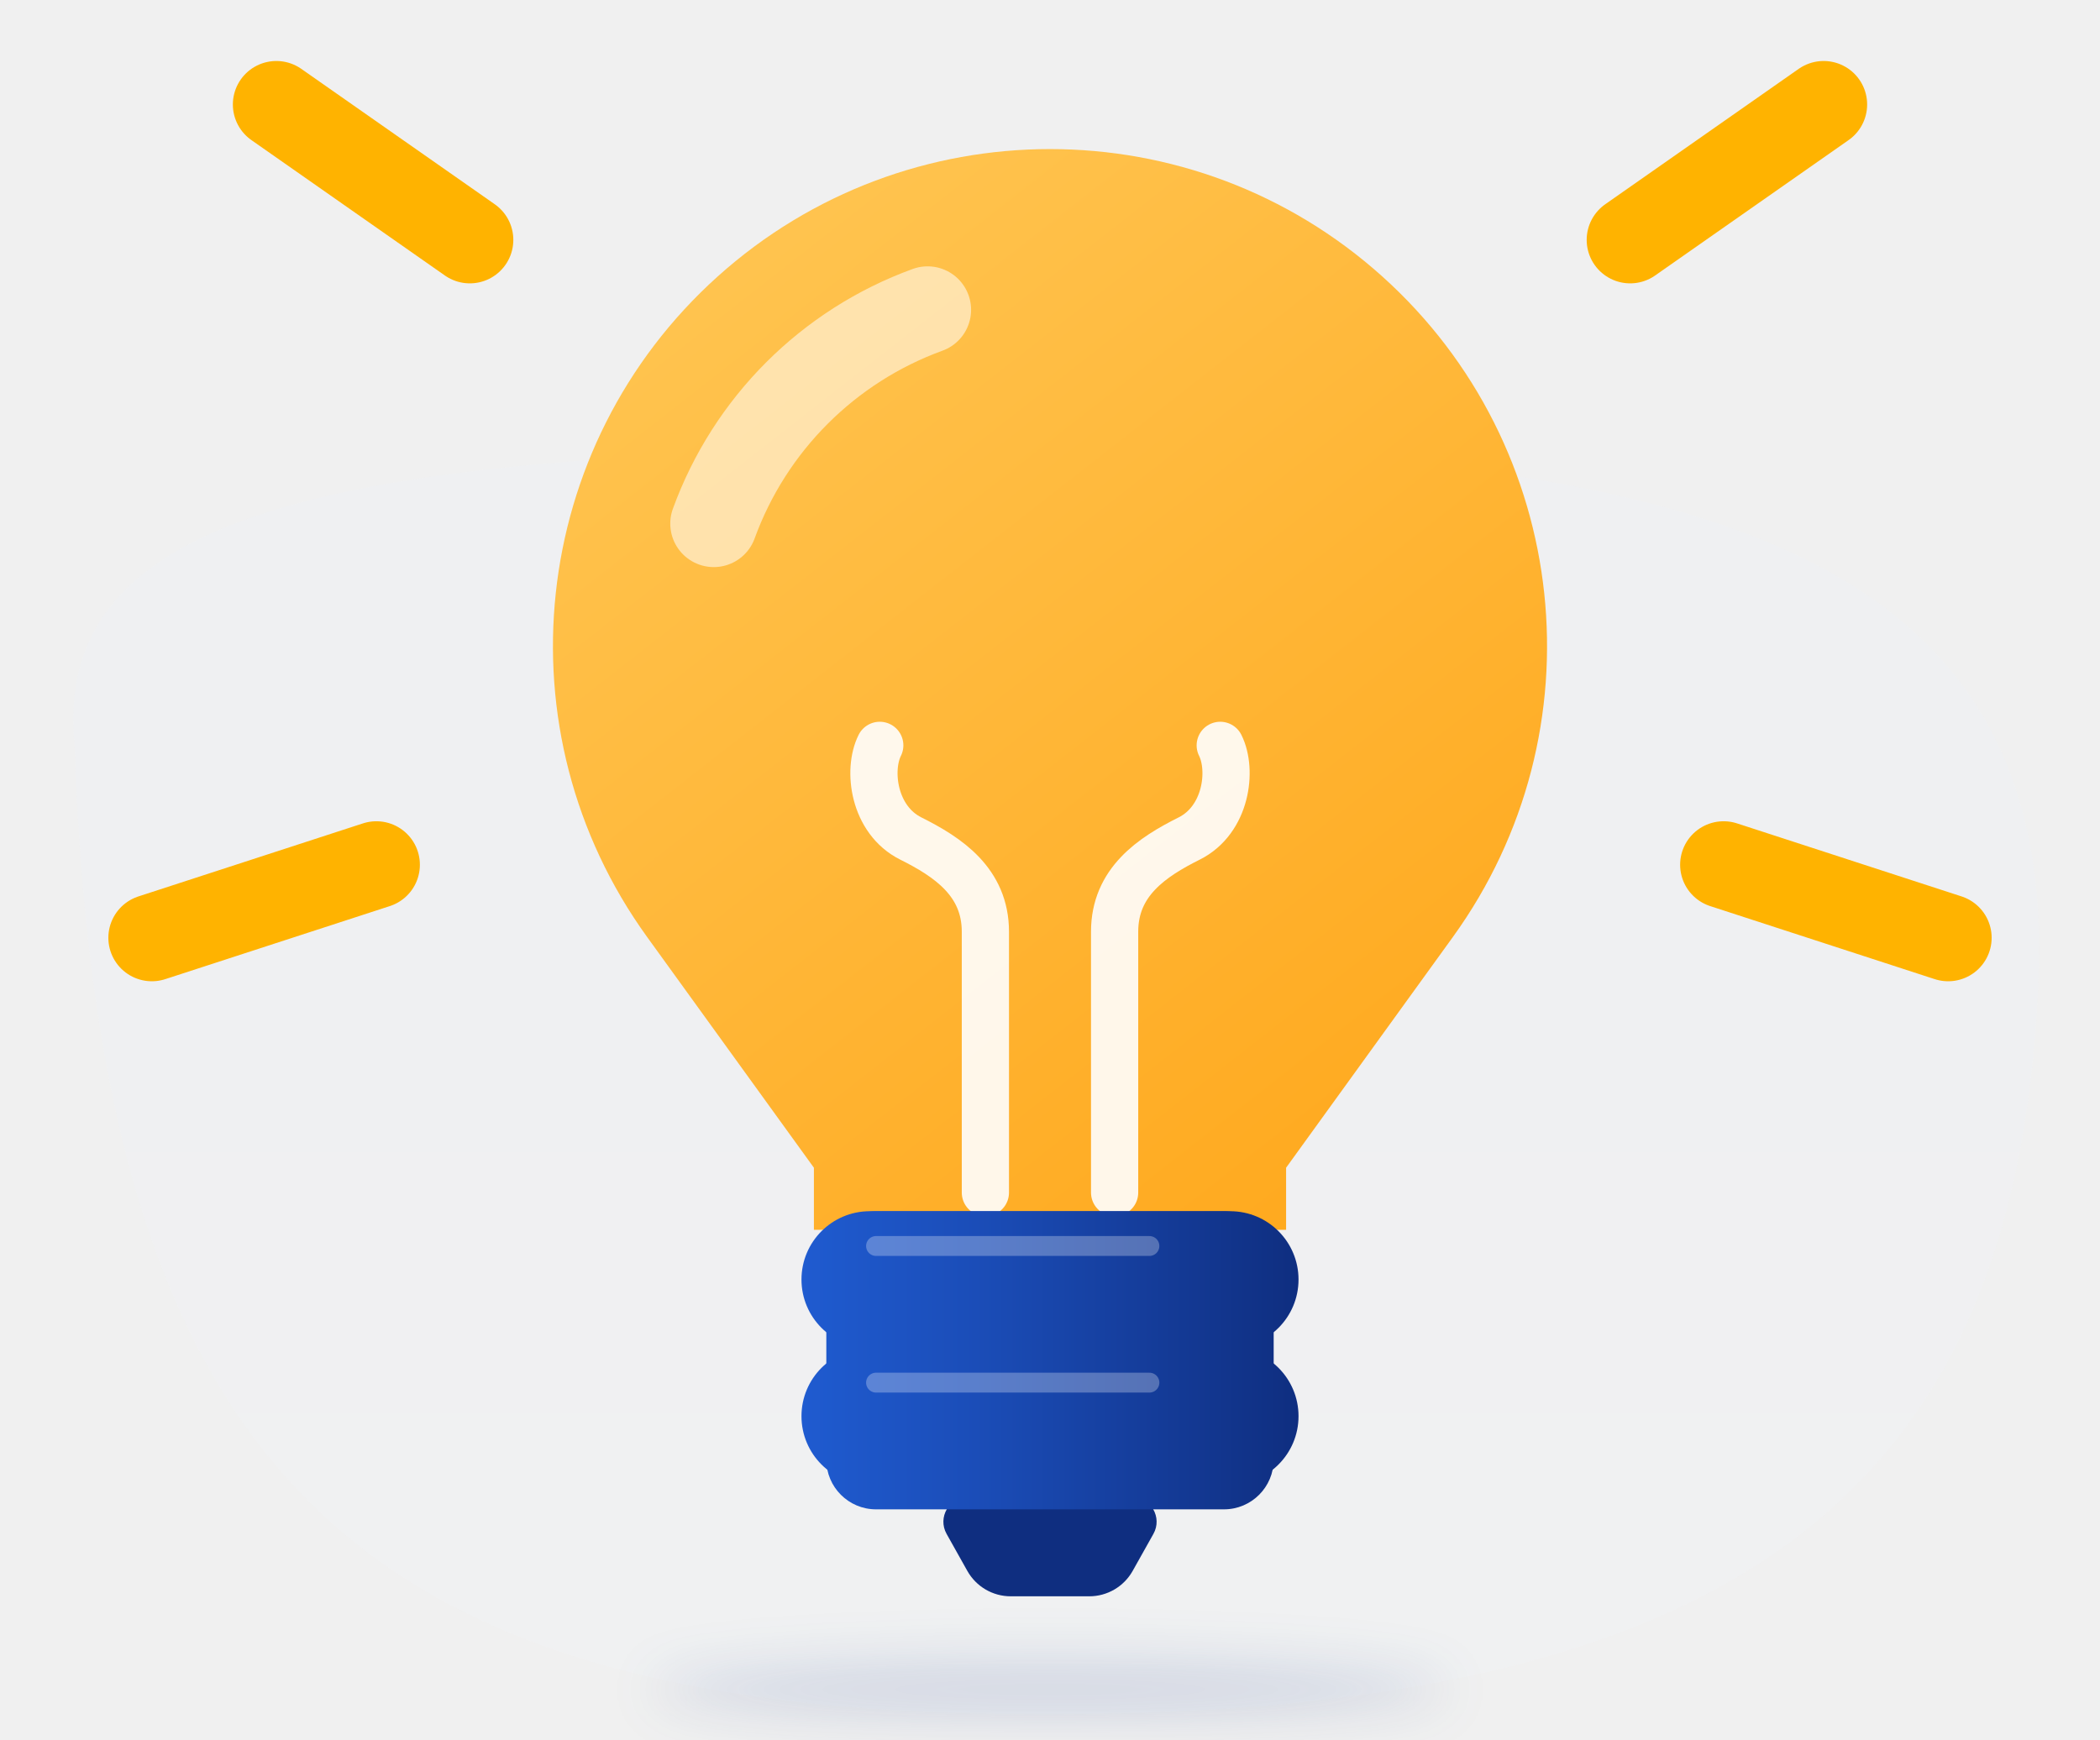
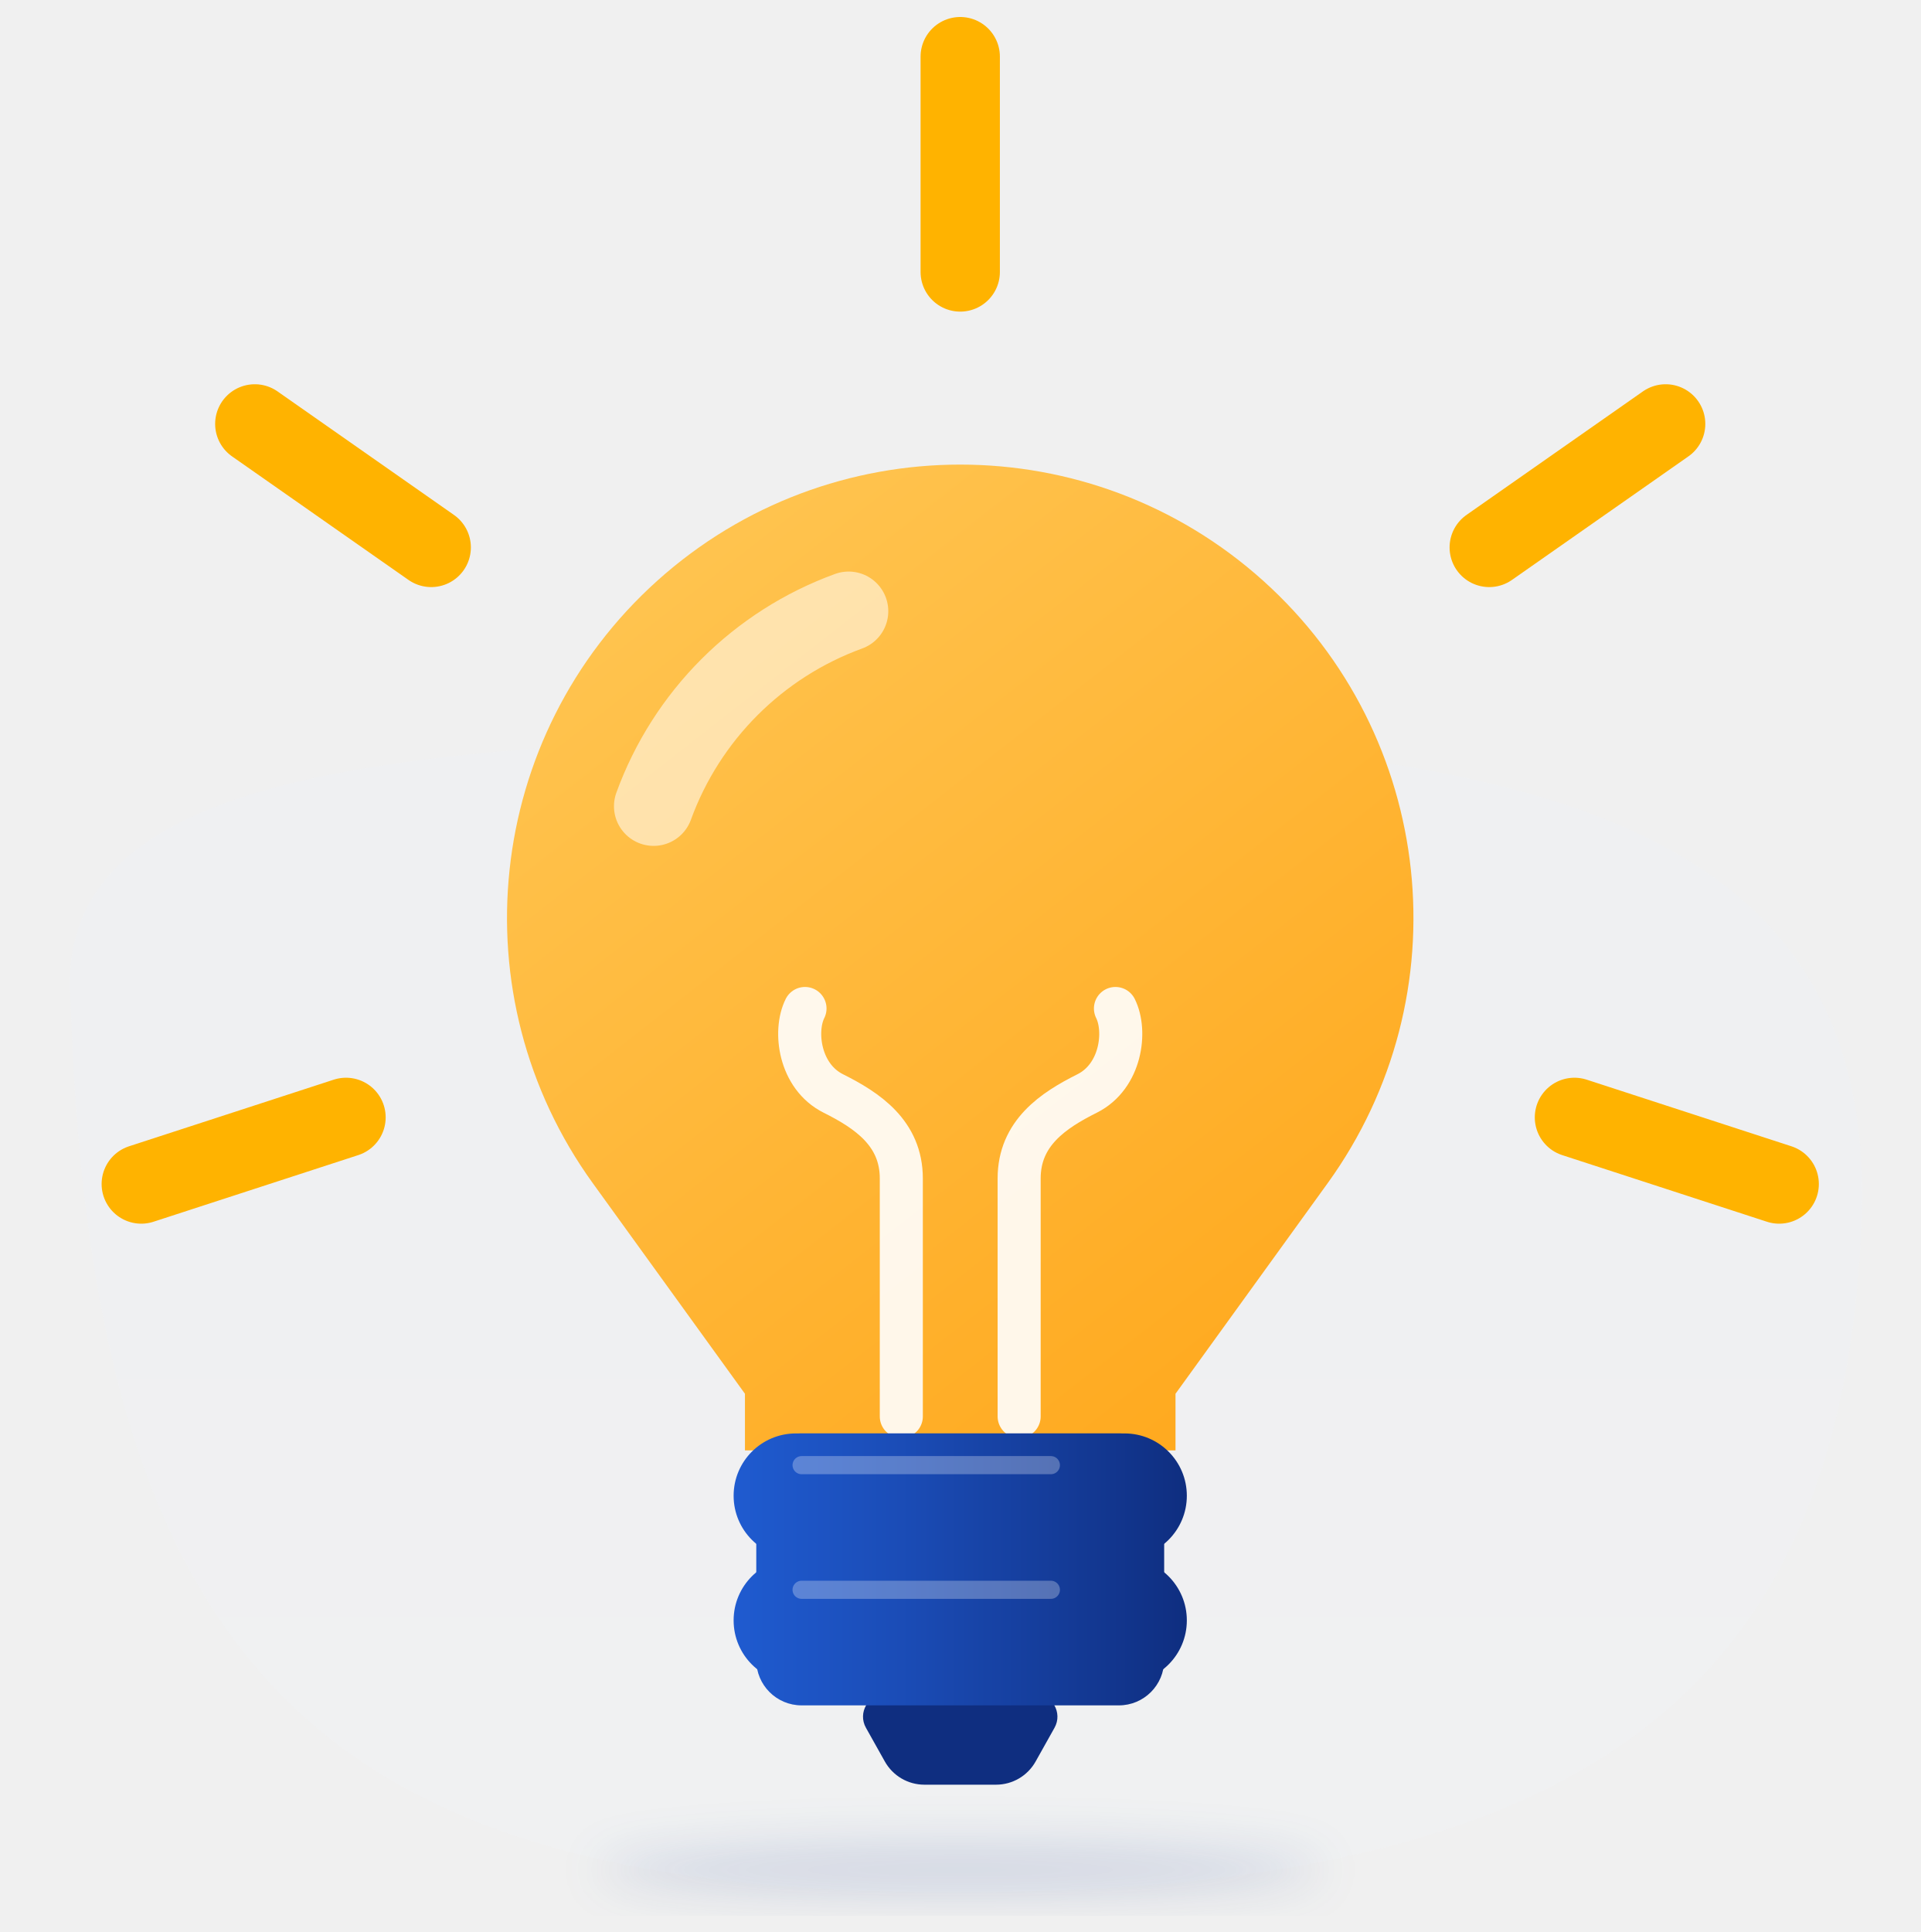
- <svg xmlns="http://www.w3.org/2000/svg" viewBox="0 0 169 140" width="169" height="140">
+ <svg xmlns="http://www.w3.org/2000/svg" viewBox="0.00 -29.00 169.00 170.50" width="169" height="170">
  <defs>
    <filter id="sfuma-ombra" filterUnits="userSpaceOnUse" x="0" y="0" width="169" height="140">
      <feGaussianBlur stdDeviation="2" />
    </filter>
    <filter id="sfuma-alone" filterUnits="userSpaceOnUse" x="0" y="0" width="169" height="140">
      <feGaussianBlur stdDeviation="5" />
    </filter>
    <filter id="sfuma-lieve" filterUnits="userSpaceOnUse" x="0" y="0" width="169" height="140">
      <feGaussianBlur stdDeviation="0.8" />
    </filter>
    <linearGradient id="nuvola-fondo" gradientUnits="userSpaceOnUse" x1="0" y1="0" x2="0" y2="140">
      <stop offset="0" stop-color="#EAF1FE" />
      <stop offset="0.55" stop-color="#EAF1FE" />
      <stop offset="1" stop-color="#F4F7FE" />
    </linearGradient>
    <linearGradient id="vetro-luce" gradientUnits="userSpaceOnUse" x1="44.5" y1="12" x2="112.5" y2="99">
      <stop offset="0" stop-color="#FFC857" />
      <stop offset="0.5" stop-color="#FFB83A" />
      <stop offset="1" stop-color="#FFA81C" />
    </linearGradient>
    <linearGradient id="attacco-luce" gradientUnits="userSpaceOnUse" x1="64.5" y1="0" x2="104.5" y2="0">
      <stop offset="0" stop-color="#1F5BD0" />
      <stop offset="0.35" stop-color="#1B4DB8" />
      <stop offset="1" stop-color="#0F2E80" />
    </linearGradient>
  </defs>
  <g id="nuvola" fill="url(#nuvola-fondo)" opacity="0.14">
    <path d="M6 60 C4 40 30 36 84 36 C140 36 166 46 164 80 C162 120 140 138 84 138 C30 138 8 120 6 60 Z" />
  </g>
  <ellipse id="ombra" cx="84.5" cy="136" rx="32" ry="2.5" fill="#1E3A8A" opacity="0.14" filter="url(#sfuma-ombra)" />
  <g id="raggi">
    <path id="raggio-1" d="M37.81 19.31 L22.24 8.41" stroke="#FFB300" stroke-width="7" stroke-linecap="round" fill="none" />
    <path id="raggio-2" d="M84.5 -5 L84.5 -24" stroke="#FFB300" stroke-width="7" stroke-linecap="round" fill="none" />
    <path id="raggio-3" d="M131.19 19.31 L146.76 8.41" stroke="#FFB300" stroke-width="7" stroke-linecap="round" fill="none" />
    <path id="raggio-4" d="M30.29 69.61 L12.22 75.49" stroke="#FFB300" stroke-width="7" stroke-linecap="round" fill="none" />
    <path id="raggio-5" d="M138.71 69.61 L156.78 75.49" stroke="#FFB300" stroke-width="7" stroke-linecap="round" fill="none" />
  </g>
  <g id="lampadina">
    <path id="bulbo" d="M65.5 99 L65.5 94 L52.08 75.43 A40 40 0 1 1 116.92 75.43 L103.5 94 L103.5 99 Z" fill="url(#vetro-luce)" />
    <path id="bulbo-riflesso" d="M57.44 42.15 A28.8 28.8 0 0 1 74.65 24.94" stroke="#FFFFFF" stroke-opacity="0.55" stroke-width="7" stroke-linecap="round" fill="none" />
    <path id="filamento" d="M79.3 96 L79.3 75 C79.3 71 76.3 69 73.3 67.5 C70.3 66 69.8 62 70.8 60 M89.7 96 L89.7 75 C89.7 71 92.7 69 95.7 67.5 C98.7 66 99.2 62 98.2 60" stroke="#FFFFFF" stroke-opacity="0.9" stroke-width="3.8" stroke-linecap="round" stroke-linejoin="round" fill="none" />
    <path id="filamento-centro" d="M84.5 96 V71" stroke="#FFFFFF" stroke-opacity="0" stroke-width="1" />
    <g id="attacco">
      <path id="attacco-punta" d="M77.92 120.5 L91.08 120.5 C92.61 120.5 93.57 122.15 92.82 123.48 L91.15 126.46 C90.44 127.72 89.11 128.5 87.66 128.5 L81.34 128.5 C79.89 128.5 78.56 127.72 77.85 126.46 L76.18 123.48 C75.43 122.15 76.39 120.5 77.92 120.5 Z" fill="#0F2E80" />
      <path id="attacco-corpo" d="M70.5 97.5 L98.5 97.5 C100.71 97.5 102.5 99.29 102.5 101.5 L102.5 117.5 C102.5 119.71 100.71 121.5 98.5 121.5 L70.5 121.5 C68.29 121.5 66.5 119.71 66.5 117.5 L66.5 101.5 C66.5 99.29 68.29 97.5 70.5 97.5 Z" fill="url(#attacco-luce)" />
      <path id="attacco-anello-1" d="M70 97.5 L99 97.5 C102.04 97.5 104.5 99.96 104.5 103 L104.5 103 C104.5 106.04 102.04 108.5 99 108.5 L70 108.5 C66.96 108.5 64.5 106.04 64.5 103 L64.5 103 C64.5 99.96 66.96 97.5 70 97.5 Z" fill="url(#attacco-luce)" />
      <path d="M70.5 100.3 H92.5" stroke="#FFFFFF" stroke-opacity="0.28" stroke-width="1.6" stroke-linecap="round" />
      <path id="attacco-anello-2" d="M70 108.5 L99 108.5 C102.04 108.5 104.5 110.96 104.5 114 L104.5 114 C104.5 117.04 102.04 119.5 99 119.5 L70 119.5 C66.96 119.5 64.5 117.04 64.5 114 L64.5 114 C64.5 110.96 66.96 108.5 70 108.5 Z" fill="url(#attacco-luce)" />
      <path d="M70.5 111.3 H92.5" stroke="#FFFFFF" stroke-opacity="0.28" stroke-width="1.6" stroke-linecap="round" />
    </g>
  </g>
</svg>
